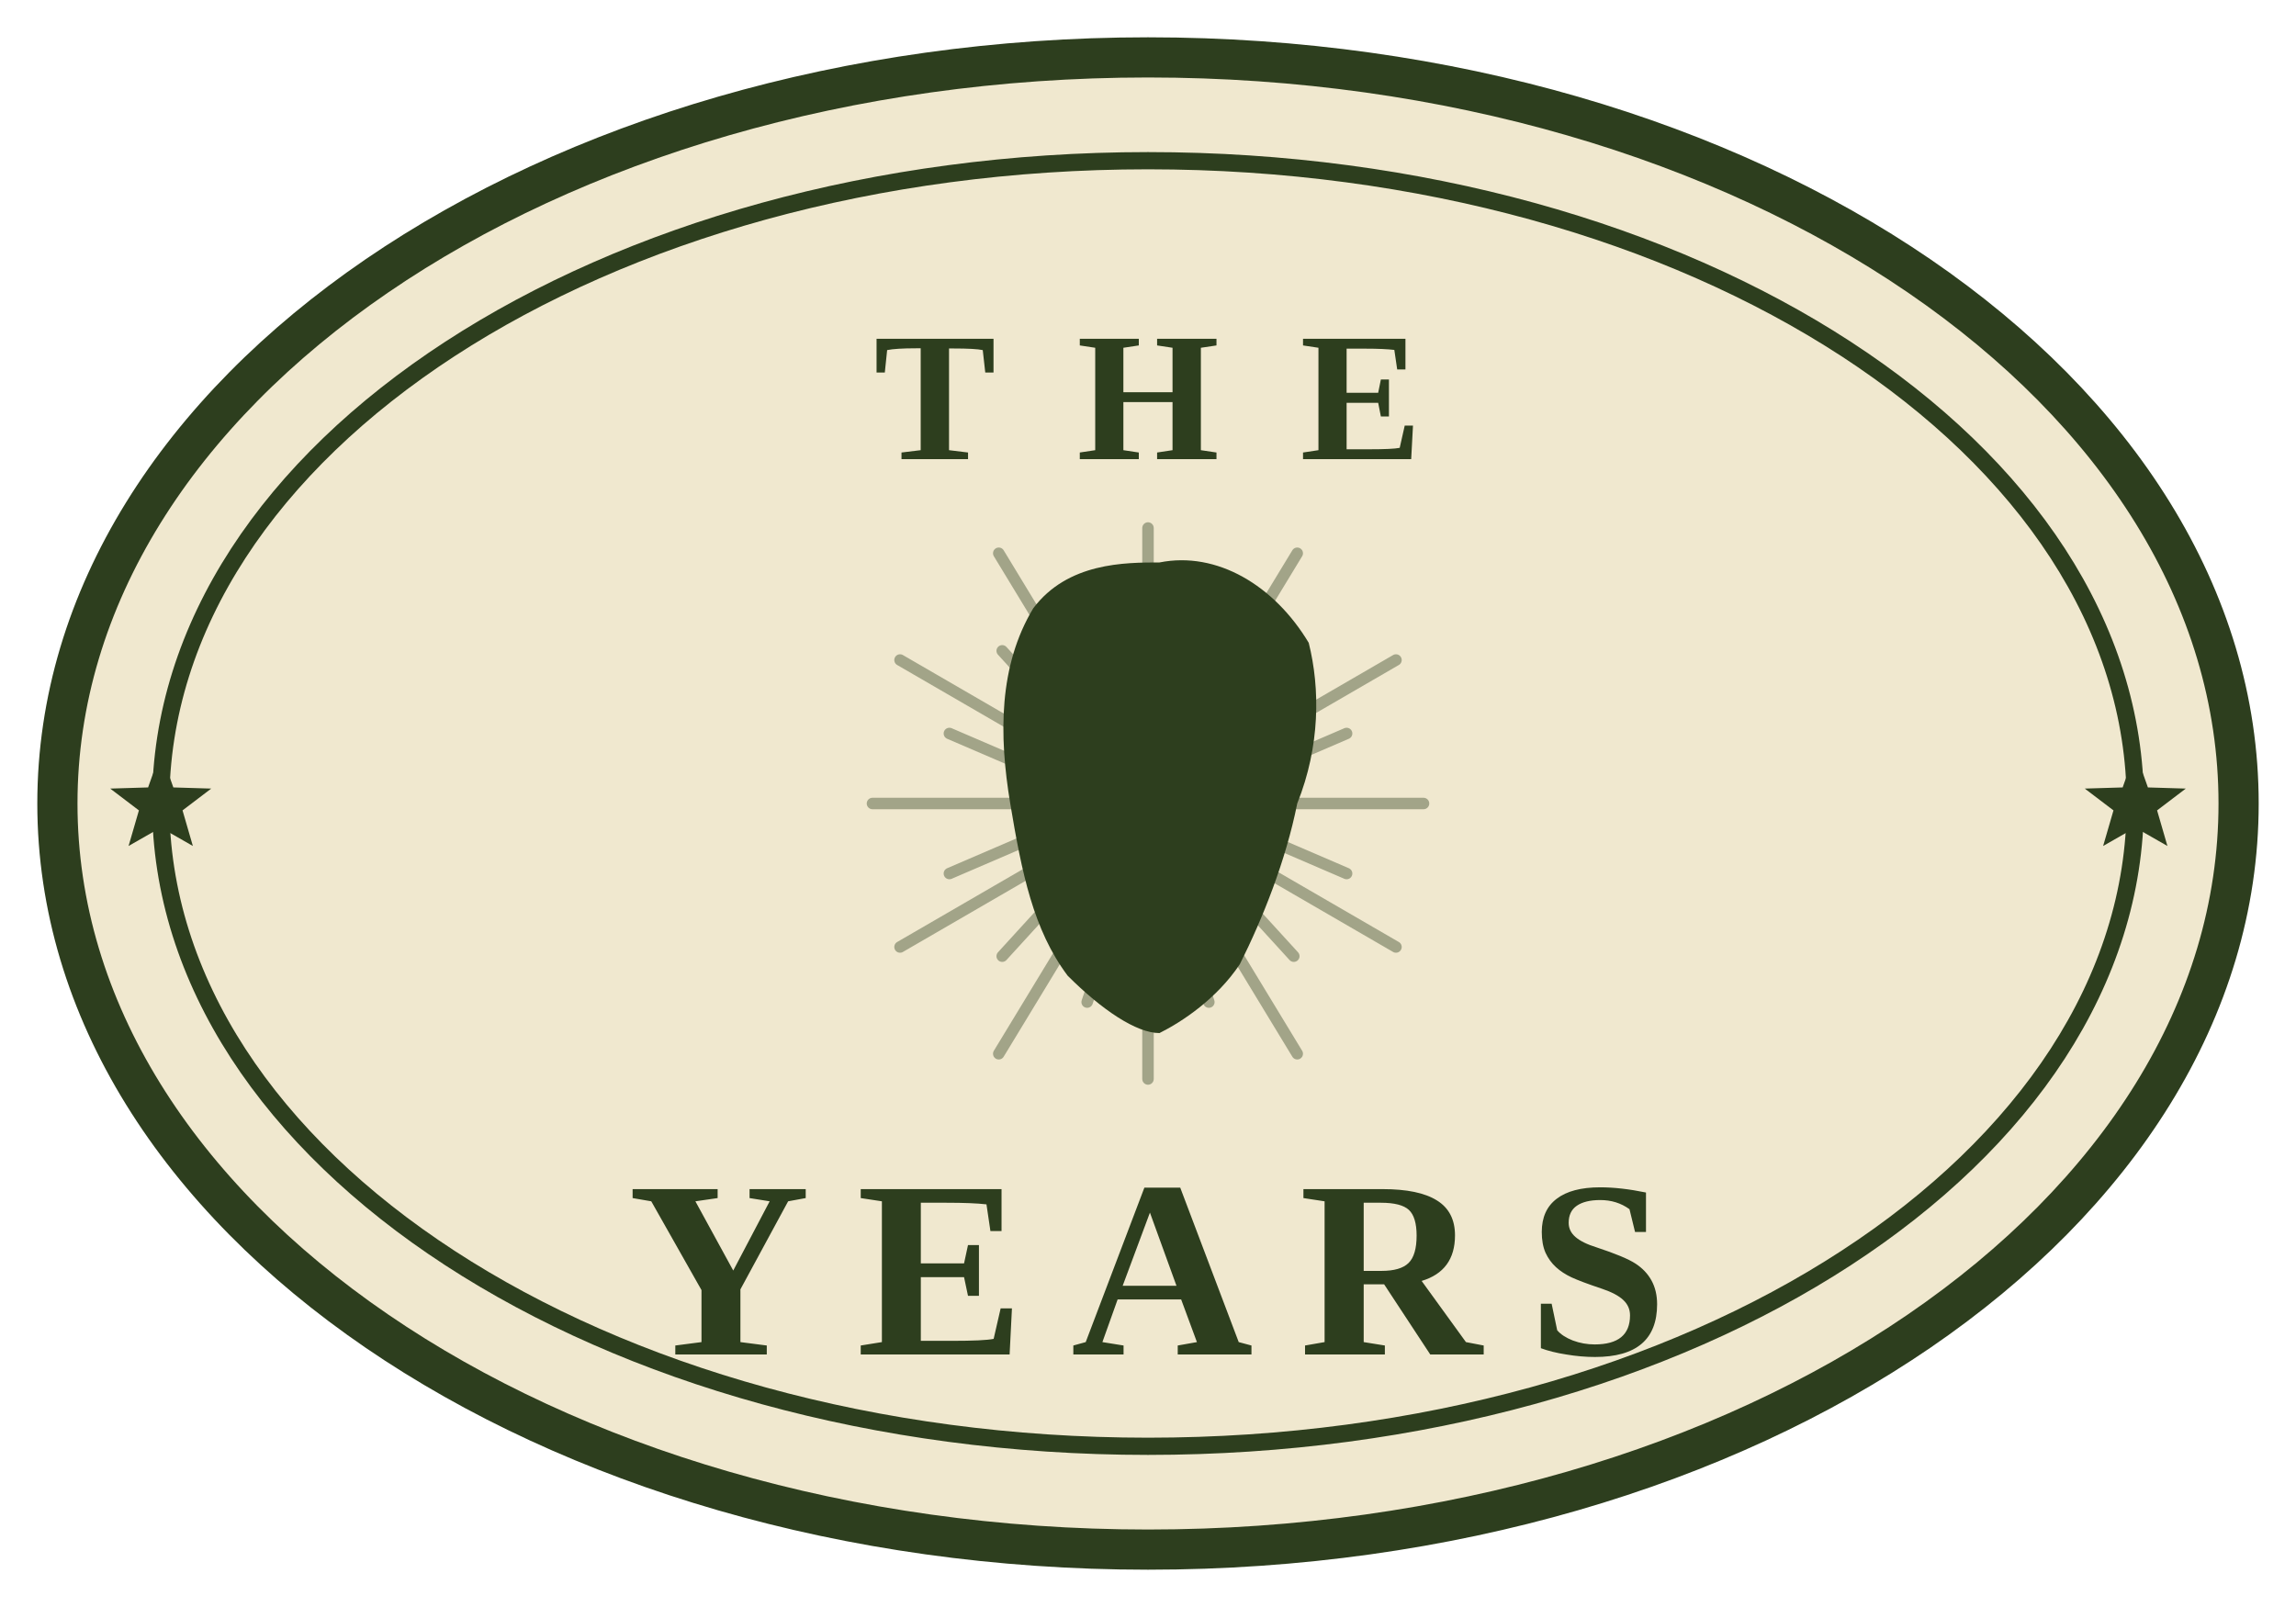
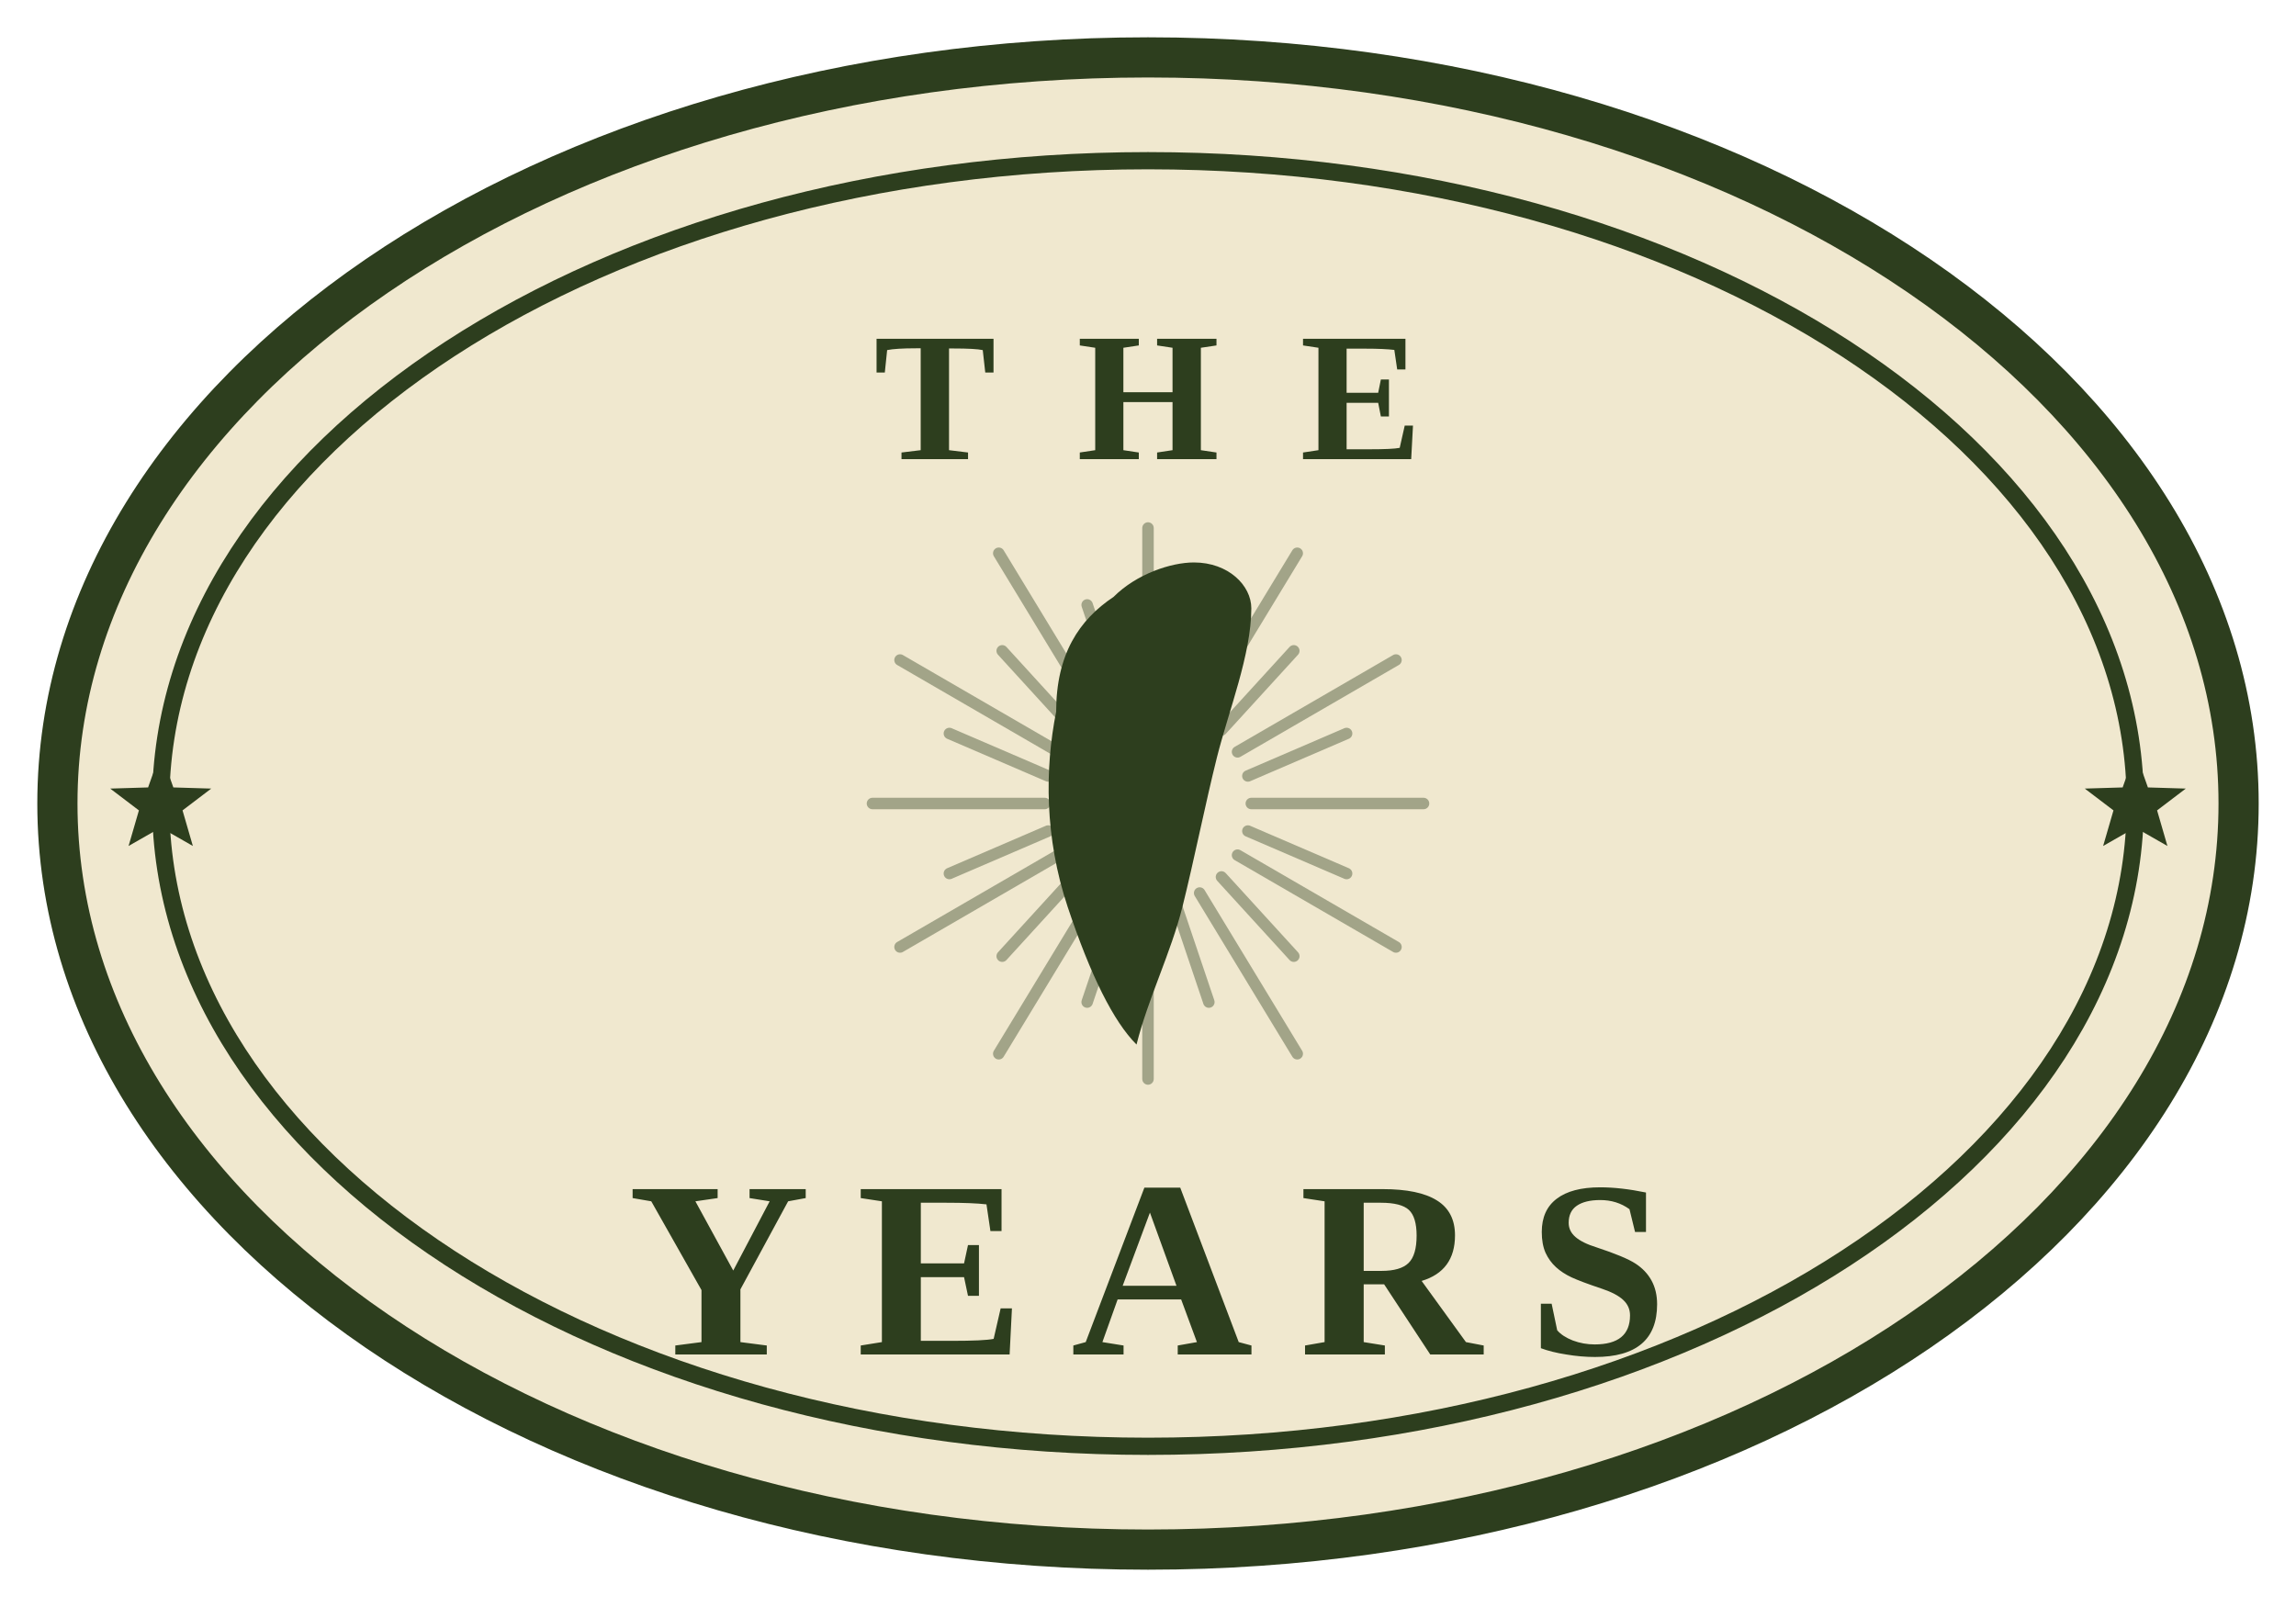
<svg xmlns="http://www.w3.org/2000/svg" viewBox="0 0 200 140">
  <ellipse cx="100" cy="70" rx="95" ry="65" fill="#f0e8cf" />
  <g stroke="#2d3e1e" stroke-width="1" opacity="0.4" stroke-linecap="round">
    <line x1="109" y1="70" x2="124" y2="70" />
    <line x1="108.7" y1="72.4" x2="117.3" y2="76.1" />
    <line x1="107.8" y1="74.5" x2="121.6" y2="82.5" />
    <line x1="106.4" y1="76.4" x2="112.7" y2="83.3" />
    <line x1="104.5" y1="77.8" x2="113.0" y2="91.8" />
    <line x1="102.4" y1="78.7" x2="105.3" y2="87.3" />
    <line x1="100" y1="79" x2="100" y2="94" />
    <line x1="97.6" y1="78.7" x2="94.7" y2="87.3" />
    <line x1="95.5" y1="77.8" x2="87.0" y2="91.8" />
    <line x1="93.6" y1="76.4" x2="87.3" y2="83.3" />
    <line x1="92.2" y1="74.5" x2="78.4" y2="82.5" />
    <line x1="91.3" y1="72.4" x2="82.7" y2="76.1" />
    <line x1="91" y1="70" x2="76" y2="70" />
    <line x1="91.3" y1="67.6" x2="82.7" y2="63.9" />
    <line x1="92.2" y1="65.5" x2="78.4" y2="57.5" />
    <line x1="93.6" y1="63.6" x2="87.3" y2="56.7" />
    <line x1="95.5" y1="62.2" x2="87.0" y2="48.2" />
    <line x1="97.6" y1="61.3" x2="94.7" y2="52.7" />
    <line x1="100" y1="61" x2="100" y2="46" />
    <line x1="102.4" y1="61.3" x2="105.3" y2="52.7" />
    <line x1="104.5" y1="62.2" x2="113.0" y2="48.2" />
    <line x1="106.4" y1="63.6" x2="112.7" y2="56.7" />
    <line x1="107.8" y1="65.5" x2="121.6" y2="57.5" />
    <line x1="108.7" y1="67.6" x2="117.3" y2="63.9" />
  </g>
  <ellipse cx="100" cy="70" rx="95" ry="65" fill="none" stroke="#2d3e1e" stroke-width="3.5" />
  <ellipse cx="100" cy="70" rx="86" ry="56" fill="none" stroke="#2d3e1e" stroke-width="1.5" />
-   <path d="M101,49            C106,48 111,51 114,56            C115,60 115,65 113,70            C112,75 110,80 108,84            C106,87 103,89 101,90            C99,90 96,88 93,85            C90,81 89,76 88,70            C87,64 87,58 90,53            C93,49 98,49 101,49Z" fill="#2d3e1e" />
+   <path d="M104,49            C107,49 109,51 109,53            C109,57 107,62 106,66            C105,70 104,75 103,79            C102,83 100,87 99,91            C97,89 95,85 93,79            C91,73 91,67 92,62            C92,57 94,54 97,52            C99,50 102,49 104,49Z" fill="#2d3e1e" />
  <path d="M14,65.5 L15.1,68.6 L18.4,68.7 L15.9,70.6 L16.8,73.7            L14,72.1 L11.2,73.7 L12.1,70.6 L9.6,68.7 L12.9,68.6Z" fill="#2d3e1e" />
  <path d="M186,65.5 L184.9,68.6 L181.6,68.7 L184.1,70.6 L183.2,73.7            L186,72.1 L188.8,73.7 L187.9,70.6 L190.4,68.7 L187.1,68.6Z" fill="#2d3e1e" />
  <text x="100" y="40" text-anchor="middle" font-family="Georgia,'Times New Roman',serif" font-size="16" font-weight="bold" fill="#2d3e1e" letter-spacing="7">THE</text>
  <text x="100" y="118" text-anchor="middle" font-family="Georgia,'Times New Roman',serif" font-size="22" font-weight="bold" fill="#2d3e1e" letter-spacing="4">YEARS</text>
</svg>
